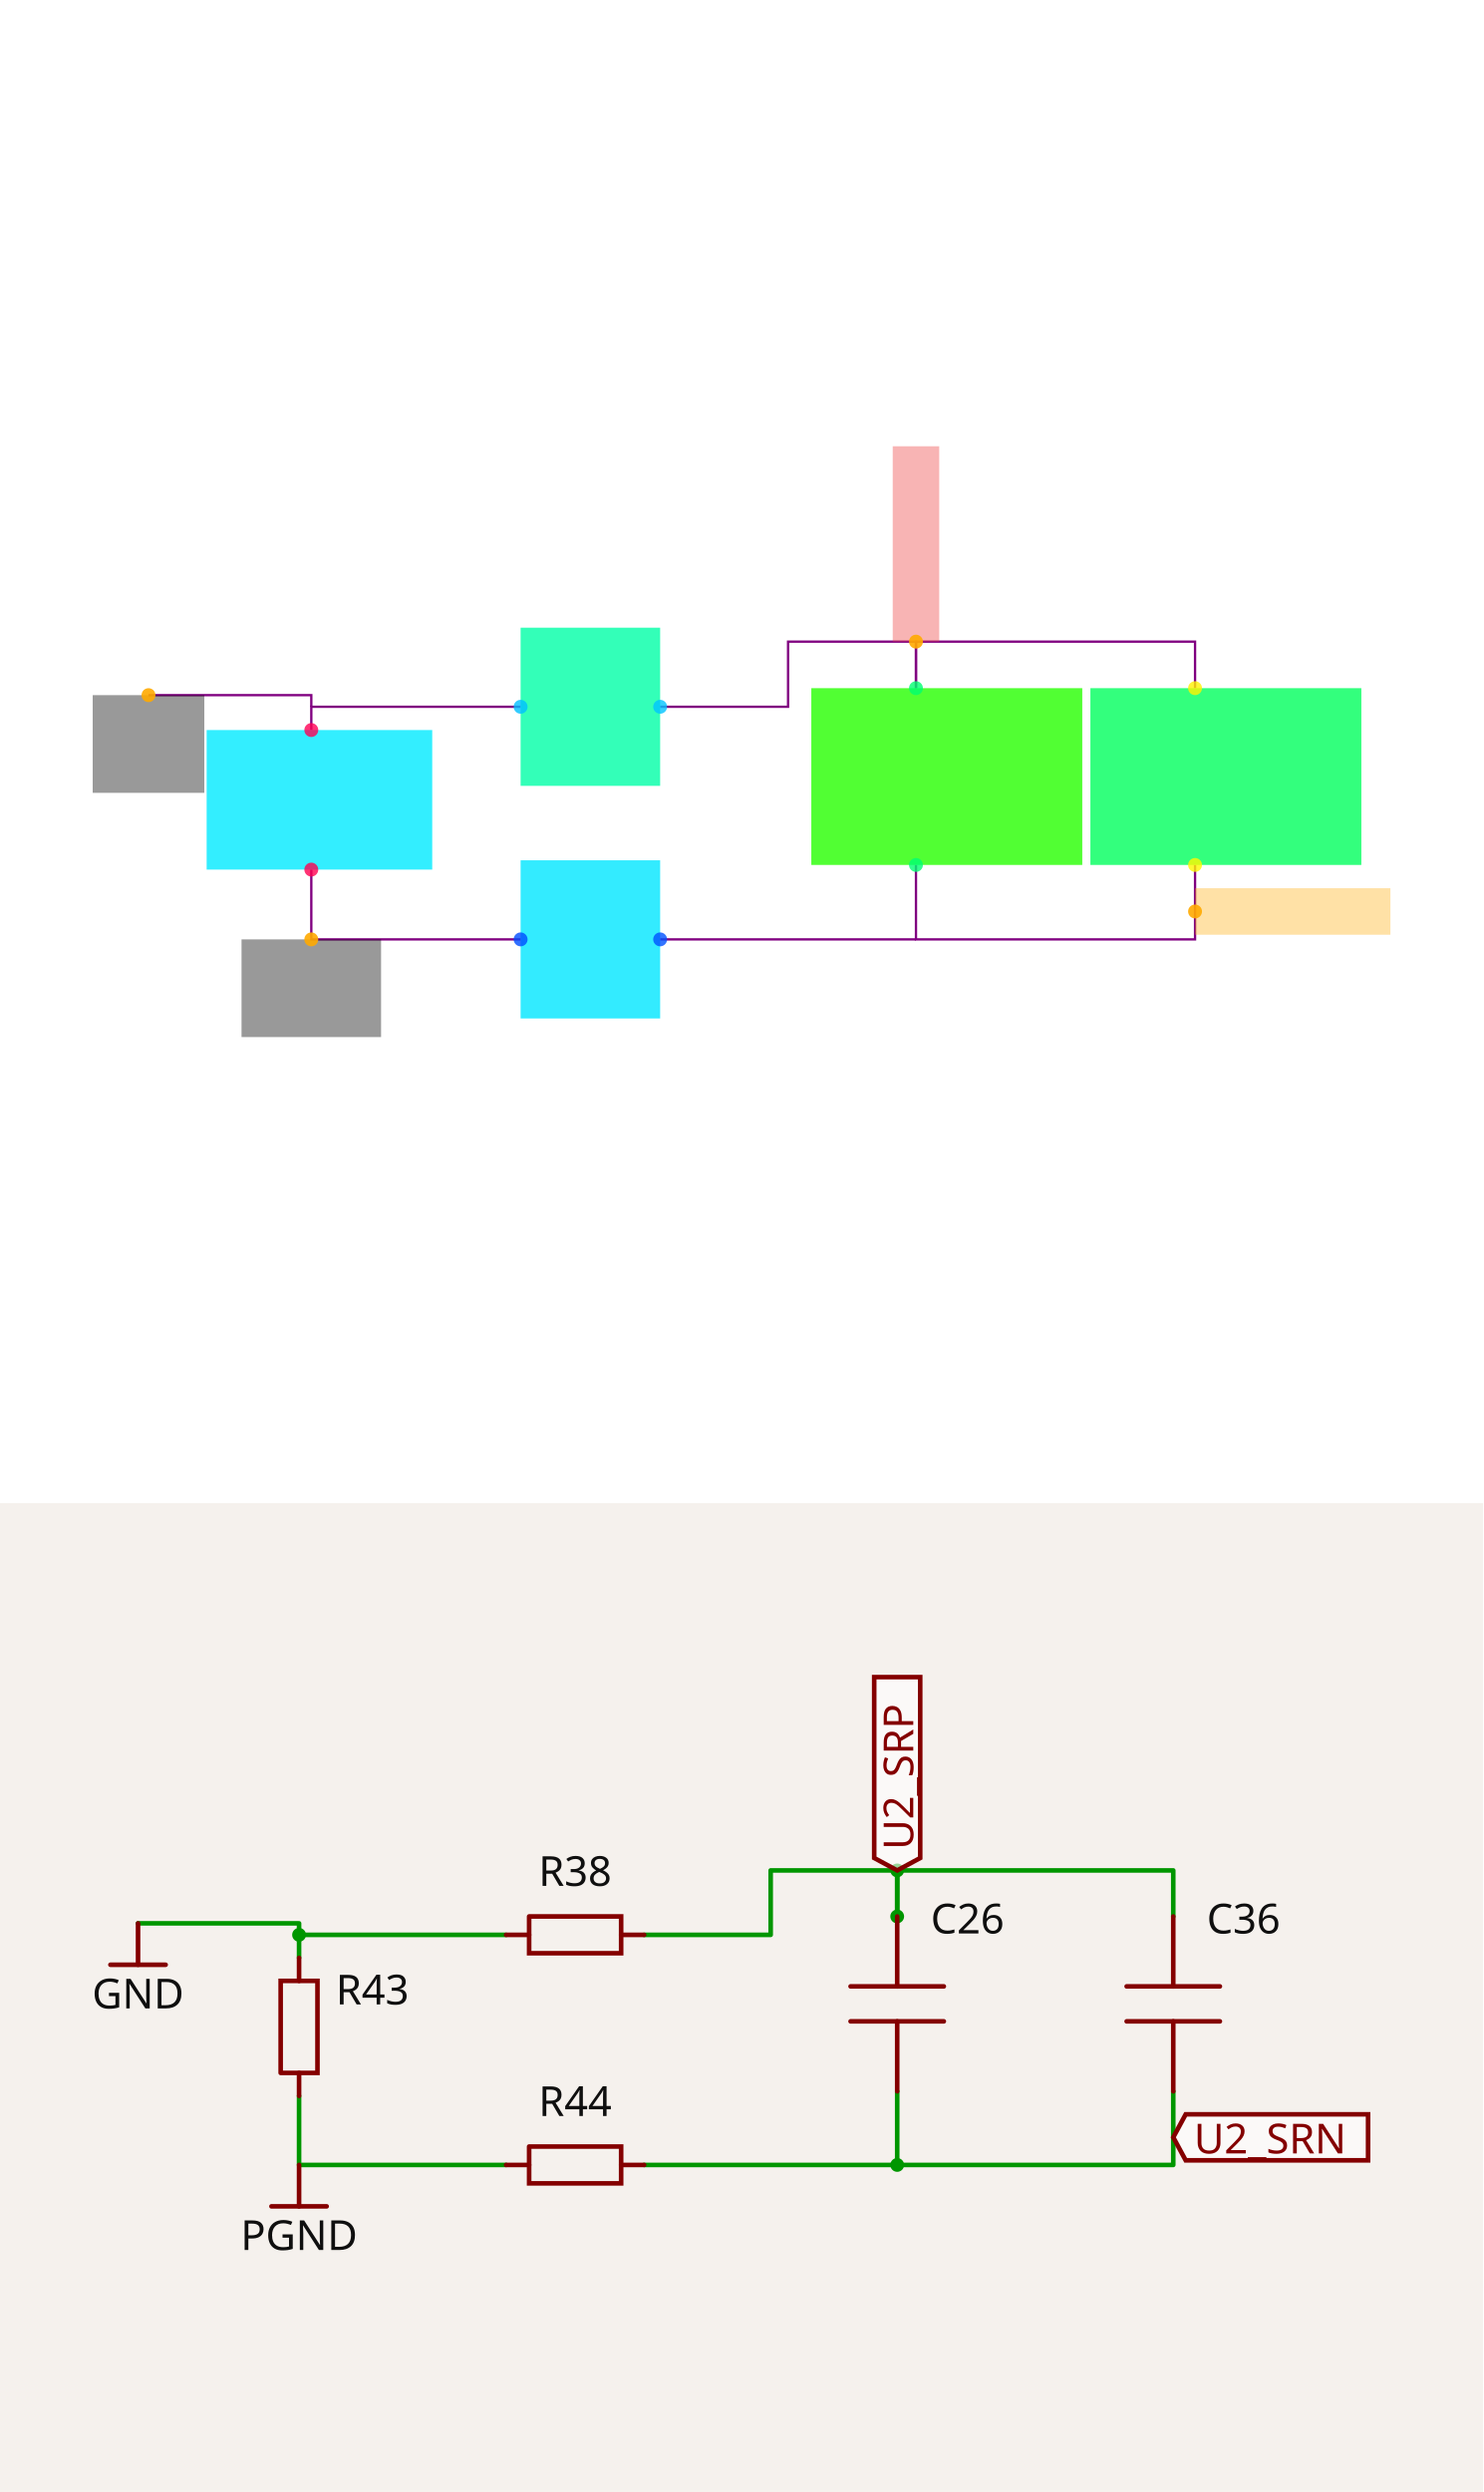
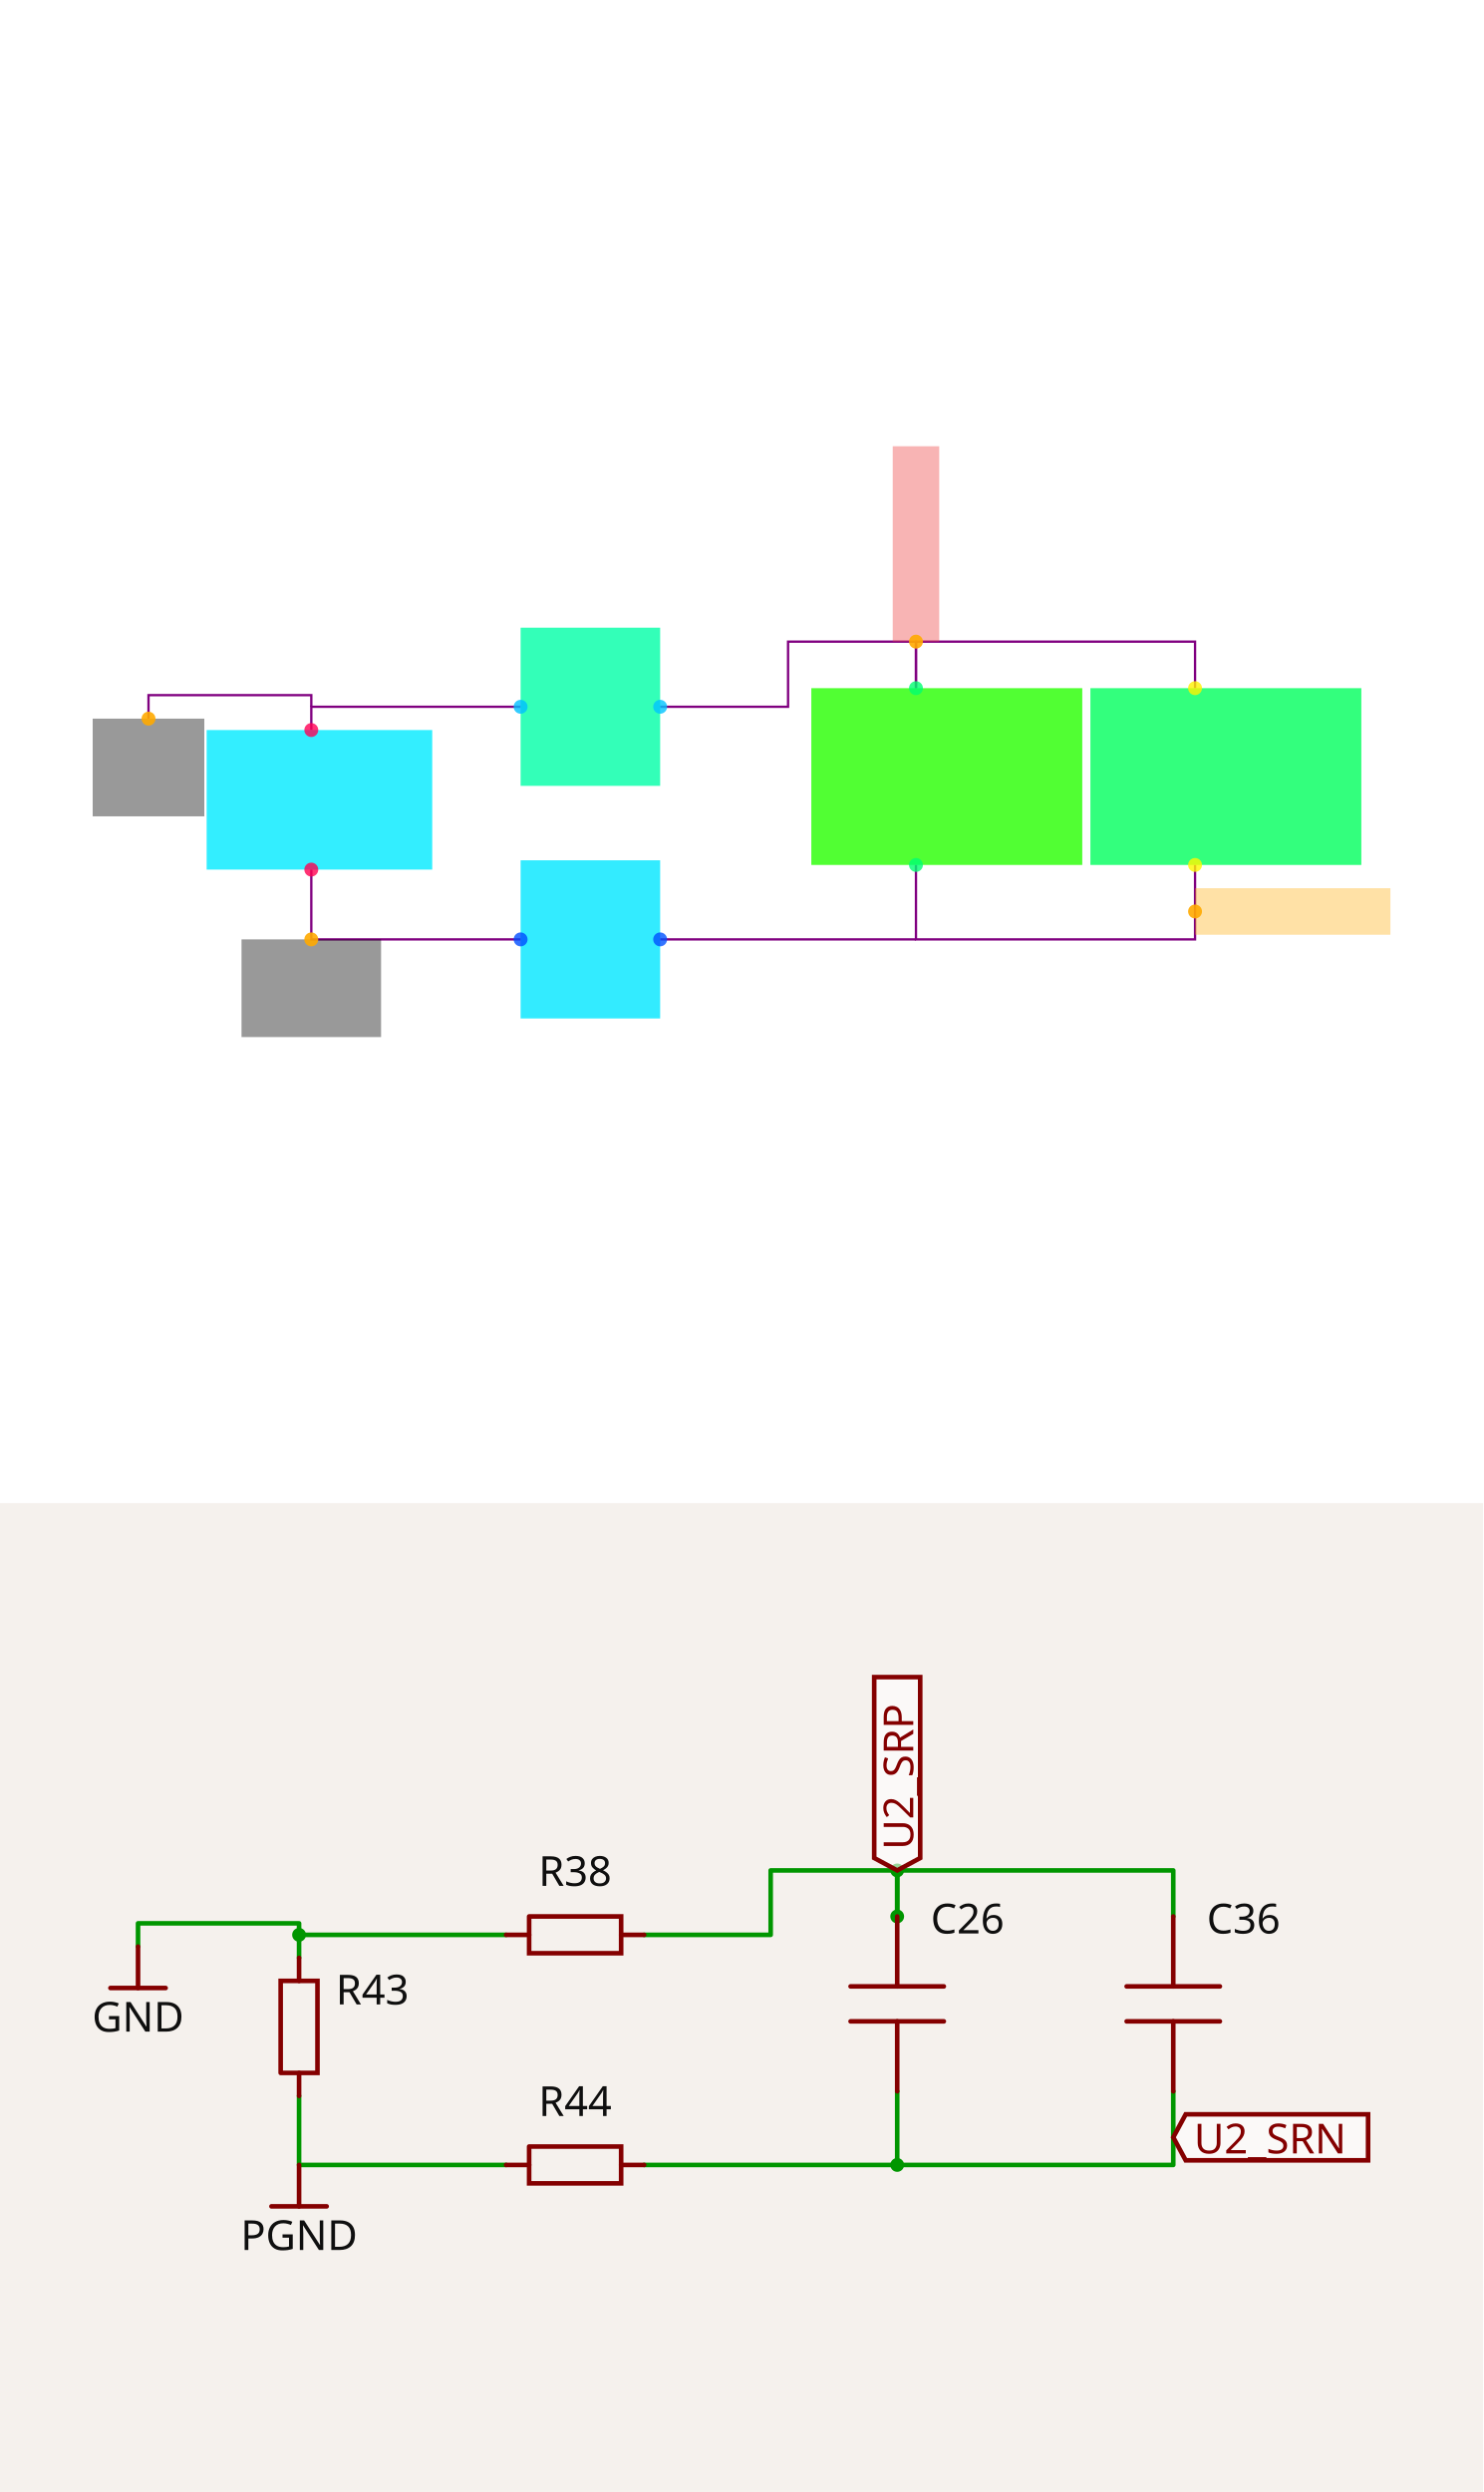
<svg xmlns="http://www.w3.org/2000/svg" width="1200" height="2016" viewBox="0 0 1200 2016" role="img" aria-label="Solver debug visualization on top and Circuit JSON schematic on the bottom">
  <g transform="translate(0, 0) scale(1.875, 1.875) translate(0, 0)">
    <rect width="100%" height="100%" fill="white" />
    <g>
      <polyline data-points="-12.5,-7.1 -12.5,-7 -11.600000000000001,-7" data-type="line" data-label="" points="134.337,314.982 134.337,304.946 224.659,304.946" fill="none" stroke="purple" stroke-width="1px" />
    </g>
    <g>
      <polyline data-points="-12.5,-7.700000000000001 -12.5,-8 -11.600000000000001,-8" data-type="line" data-label="" points="134.337,375.197 134.337,405.305 224.659,405.305" fill="none" stroke="purple" stroke-width="1px" />
    </g>
    <g>
      <polyline data-points="-11,-7 -10.45,-7 -10.45,-6.72 -9.9,-6.72 -9.9,-6.92" data-type="line" data-label="" points="284.875,304.946 340.072,304.946 340.072,276.846 395.269,276.846 395.269,296.918" fill="none" stroke="purple" stroke-width="1px" />
    </g>
    <g>
      <polyline data-points="-8.7,-6.92 -8.7,-6.720000000000001 -9.9,-6.720000000000001 -9.9,-6.92" data-type="line" data-label="" points="515.699,296.918 515.699,276.846 395.269,276.846 395.269,296.918" fill="none" stroke="purple" stroke-width="1px" />
    </g>
    <g>
      <polyline data-points="-8.7,-7.68 -8.7,-8 -9.9,-8 -9.9,-7.68" data-type="line" data-label="" points="515.699,373.19 515.699,405.305 395.269,405.305 395.269,373.19" fill="none" stroke="purple" stroke-width="1px" />
    </g>
    <g>
      <polyline data-points="-11,-8 -9.9,-8" data-type="line" data-label="" points="284.875,405.305 395.269,405.305" fill="none" stroke="purple" stroke-width="1px" />
    </g>
    <g>
-       <polyline data-points="-12.5,-7 -12.5,-6.95 -13.2,-6.95" data-type="line" data-label="" points="134.337,304.946 134.337,299.928 64.086,299.928" fill="none" stroke="purple" stroke-width="1px" />
+       <polyline data-points="-12.5,-7 -12.5,-6.95 -13.2,-6.95 -13.2,-7.051" data-type="line" data-label="" points="134.337,304.946 134.337,299.928 64.086,299.928 64.086,310.065" fill="none" stroke="purple" stroke-width="1px" />
    </g>
    <g>
      <rect data-type="rect" data-label="C26" data-x="-9.7675" data-y="-7.3" x="350.108" y="296.918" width="116.918" height="76.272" fill="hsl(111, 100%, 50%, 0.8)" stroke="black" stroke-width="0.01" />
    </g>
    <g>
      <rect data-type="rect" data-label="C36" data-x="-8.5675" data-y="-7.3" x="470.538" y="296.918" width="116.918" height="76.272" fill="hsl(142, 100%, 50%, 0.8)" stroke="black" stroke-width="0.01" />
    </g>
    <g>
      <rect data-type="rect" data-label="R43" data-x="-12.465" data-y="-7.4" x="89.176" y="314.982" width="97.348" height="60.215" fill="hsl(185, 100%, 50%, 0.8)" stroke="black" stroke-width="0.01" />
    </g>
    <g>
      <rect data-type="rect" data-label="R38" data-x="-11.3" data-y="-7" x="224.659" y="270.824" width="60.215" height="68.244" fill="hsl(159, 100%, 50%, 0.8)" stroke="black" stroke-width="0.01" />
    </g>
    <g>
      <rect data-type="rect" data-label="R44" data-x="-11.3" data-y="-8" x="224.659" y="371.183" width="60.215" height="68.244" fill="hsl(186, 100%, 50%, 0.8)" stroke="black" stroke-width="0.01" />
    </g>
    <g>
      <rect data-type="rect" data-label="netId: U2_SRP globalConnNetId: connectivity_net2" data-x="-9.9" data-y="-6.3" x="385.233" y="192.545" width="20.072" height="84.301" fill="#ef444466" stroke="#ef4444" stroke-width="0.01" />
    </g>
    <g>
      <rect data-type="rect" data-label="netId: U2_SRN globalConnNetId: connectivity_net3" data-x="-8.28" data-y="-7.879999999999999" x="515.699" y="383.226" width="84.301" height="20.072" fill="hsl(40, 100%, 50%, 0.35)" stroke="black" stroke-width="0.01" />
    </g>
    <g>
-       <rect data-type="rect" data-label="netId: GND globalConnNetId: connectivity_net0" data-x="-13.2" data-y="-7.16" x="40" y="299.928" width="48.172" height="42.151" fill="#00000066" stroke="#000000" stroke-width="0.01" />
+       <rect data-type="rect" data-label="netId: GND globalConnNetId: connectivity_net0" data-x="-13.2" data-y="-7.261" x="40" y="310.065" width="48.172" height="42.151" fill="#00000066" stroke="#000000" stroke-width="0.01" />
    </g>
    <g>
      <rect data-type="rect" data-label="netId: PGND globalConnNetId: connectivity_net1" data-x="-12.5" data-y="-8.21" x="104.229" y="405.305" width="60.215" height="42.151" fill="#00000066" stroke="#000000" stroke-width="0.01" />
    </g>
    <g>
      <circle data-type="point" data-label="1 y+" data-x="-9.9" data-y="-6.92" cx="395.269" cy="296.918" r="3" fill="hsl(146, 100%, 50%, 0.8)" />
    </g>
    <g>
      <circle data-type="point" data-label="2 y-" data-x="-9.9" data-y="-7.68" cx="395.269" cy="373.19" r="3" fill="hsl(147, 100%, 50%, 0.8)" />
    </g>
    <g>
      <circle data-type="point" data-label="1 y+" data-x="-8.7" data-y="-6.92" cx="515.699" cy="296.918" r="3" fill="hsl(57, 100%, 50%, 0.8)" />
    </g>
    <g>
      <circle data-type="point" data-label="2 y-" data-x="-8.7" data-y="-7.68" cx="515.699" cy="373.19" r="3" fill="hsl(58, 100%, 50%, 0.8)" />
    </g>
    <g>
      <circle data-type="point" data-label="1 y+" data-x="-12.5" data-y="-7.1" cx="134.337" cy="314.982" r="3" fill="hsl(340, 100%, 50%, 0.8)" />
    </g>
    <g>
      <circle data-type="point" data-label="2 y-" data-x="-12.5" data-y="-7.700000000000001" cx="134.337" cy="375.197" r="3" fill="hsl(341, 100%, 50%, 0.8)" />
    </g>
    <g>
      <circle data-type="point" data-label="1 x+" data-x="-11" data-y="-7" cx="284.875" cy="304.946" r="3" fill="hsl(194, 100%, 50%, 0.8)" />
    </g>
    <g>
      <circle data-type="point" data-label="2 x-" data-x="-11.600000000000001" data-y="-7" cx="224.659" cy="304.946" r="3" fill="hsl(195, 100%, 50%, 0.8)" />
    </g>
    <g>
      <circle data-type="point" data-label="1 x+" data-x="-11" data-y="-8" cx="284.875" cy="405.305" r="3" fill="hsl(221, 100%, 50%, 0.8)" />
    </g>
    <g>
      <circle data-type="point" data-label="2 x-" data-x="-11.600000000000001" data-y="-8" cx="224.659" cy="405.305" r="3" fill="hsl(222, 100%, 50%, 0.8)" />
    </g>
    <g>
      <circle data-type="point" data-label="anchorPoint orientation: y+" data-x="-9.9" data-y="-6.72" cx="395.269" cy="276.846" r="3" fill="hsl(40, 100%, 50%, 0.9)" />
    </g>
    <g>
      <circle data-type="point" data-label="anchorPoint orientation: x+" data-x="-8.7" data-y="-7.879999999999999" cx="515.699" cy="393.262" r="3" fill="hsl(40, 100%, 50%, 0.9)" />
    </g>
    <g>
-       <circle data-type="point" data-label="anchorPoint orientation: y-" data-x="-13.2" data-y="-6.95" cx="64.086" cy="299.928" r="3" fill="hsl(40, 100%, 50%, 0.9)" />
+       <circle data-type="point" data-label="anchorPoint orientation: y-" data-x="-13.2" data-y="-7.051" cx="64.086" cy="310.065" r="3" fill="hsl(40, 100%, 50%, 0.9)" />
    </g>
    <g>
      <circle data-type="point" data-label="anchorPoint orientation: y-" data-x="-12.5" data-y="-8" cx="134.337" cy="405.305" r="3" fill="hsl(40, 100%, 50%, 0.9)" />
    </g>
    <g id="crosshair" style="display: none">
      <line id="crosshair-h" y1="0" y2="640" stroke="#666" stroke-width="0.5" />
      <line id="crosshair-v" x1="0" x2="640" stroke="#666" stroke-width="0.5" />
      <text id="coordinates" font-family="monospace" font-size="12" fill="#666" />
    </g>
  </g>
  <g transform="translate(0, 1216)">
    <style>
              .boundary { fill: rgb(245, 241, 237); }
              .schematic-boundary { fill: none; stroke: #fff; }
              .component { fill: none; stroke: rgb(132, 0, 0); }
              .chip { fill: rgb(255, 255, 194); stroke: rgb(132, 0, 0); }
              .component-pin { fill: none; stroke: rgb(132, 0, 0); }
              .text { font-family: sans-serif; fill: rgb(0, 150, 0); }
              .pin-number { fill: rgb(169, 0, 0); }
              .port-label { fill: rgb(0, 100, 100); }
              .component-name { fill: rgb(0, 100, 100); }

            </style>
    <rect class="boundary" x="0" y="0" width="1200" height="800" />
    <g class="trace sch-trace" data-layer="base" data-circuit-json-type="schematic_trace" data-schematic-trace-id="schematic_trace_0__stack1">
      <path d="M 241.981 367.885 L 241.981 349.271 L 409.505 349.271" class="trace-invisible-hover-outline sch-trace-hitbox" stroke="rgb(0, 150, 0)" fill="none" stroke-width="29.782px" stroke-linecap="round" opacity="0" stroke-linejoin="round" />
      <path class="sch-trace-path" d="M 241.981 367.885 L 241.981 349.271 L 409.505 349.271" stroke="rgb(0, 150, 0)" fill="none" stroke-width="3.723px" stroke-linecap="round" stroke-linejoin="round" />
    </g>
    <g class="trace sch-trace" data-layer="base" data-circuit-json-type="schematic_trace" data-schematic-trace-id="schematic_trace_1__stack1">
      <path d="M 241.981 479.568 L 241.981 535.41 L 409.505 535.41" class="trace-invisible-hover-outline sch-trace-hitbox" stroke="rgb(0, 150, 0)" fill="none" stroke-width="29.782px" stroke-linecap="round" opacity="0" stroke-linejoin="round" />
      <path class="sch-trace-path" d="M 241.981 479.568 L 241.981 535.41 L 409.505 535.41" stroke="rgb(0, 150, 0)" fill="none" stroke-width="3.723px" stroke-linecap="round" stroke-linejoin="round" />
    </g>
    <g class="trace sch-trace" data-layer="base" data-circuit-json-type="schematic_trace" data-schematic-trace-id="schematic_trace_2__stack1">
      <path d="M 521.189 349.271 L 623.565 349.271 L 623.565 297.152 L 725.942 297.152 L 725.942 334.38" class="trace-invisible-hover-outline sch-trace-hitbox" stroke="rgb(0, 150, 0)" fill="none" stroke-width="29.782px" stroke-linecap="round" opacity="0" stroke-linejoin="round" />
      <path class="sch-trace-path" d="M 521.189 349.271 L 623.565 349.271 L 623.565 297.152 L 725.942 297.152 L 725.942 334.38" stroke="rgb(0, 150, 0)" fill="none" stroke-width="3.723px" stroke-linecap="round" stroke-linejoin="round" />
    </g>
    <g class="trace sch-trace" data-layer="base" data-circuit-json-type="schematic_trace" data-schematic-trace-id="schematic_trace_3__stack1">
      <path d="M 949.308 334.38 L 949.308 297.152 L 725.942 297.152 L 725.942 334.38" class="trace-invisible-hover-outline sch-trace-hitbox" stroke="rgb(0, 150, 0)" fill="none" stroke-width="29.782px" stroke-linecap="round" opacity="0" stroke-linejoin="round" />
      <path class="sch-trace-path" d="M 949.308 334.38 L 949.308 297.152 L 725.942 297.152 L 725.942 334.38" stroke="rgb(0, 150, 0)" fill="none" stroke-width="3.723px" stroke-linecap="round" stroke-linejoin="round" />
    </g>
    <g class="trace sch-trace" data-layer="base" data-circuit-json-type="schematic_trace" data-schematic-trace-id="schematic_trace_4__stack1">
      <path d="M 949.308 475.845 L 949.308 535.41 L 725.942 535.41 L 725.942 475.845" class="trace-invisible-hover-outline sch-trace-hitbox" stroke="rgb(0, 150, 0)" fill="none" stroke-width="29.782px" stroke-linecap="round" opacity="0" stroke-linejoin="round" />
      <path class="sch-trace-path" d="M 949.308 475.845 L 949.308 535.41 L 725.942 535.41 L 725.942 475.845" stroke="rgb(0, 150, 0)" fill="none" stroke-width="3.723px" stroke-linecap="round" stroke-linejoin="round" />
    </g>
    <g class="trace sch-trace" data-layer="base" data-circuit-json-type="schematic_trace" data-schematic-trace-id="schematic_trace_5__stack1">
      <path d="M 521.189 535.41 L 725.942 535.41" class="trace-invisible-hover-outline sch-trace-hitbox" stroke="rgb(0, 150, 0)" fill="none" stroke-width="29.782px" stroke-linecap="round" opacity="0" stroke-linejoin="round" />
      <path class="sch-trace-path" d="M 521.189 535.41 L 725.942 535.41" stroke="rgb(0, 150, 0)" fill="none" stroke-width="3.723px" stroke-linecap="round" stroke-linejoin="round" />
    </g>
    <g class="trace sch-trace" data-layer="base" data-circuit-json-type="schematic_trace" data-schematic-trace-id="schematic_trace_6__stack1">
-       <path d="M 241.981 349.271 L 241.981 339.964 L 111.683 339.964" class="trace-invisible-hover-outline sch-trace-hitbox" stroke="rgb(0, 150, 0)" fill="none" stroke-width="29.782px" stroke-linecap="round" opacity="0" stroke-linejoin="round" />
-       <path class="sch-trace-path" d="M 241.981 349.271 L 241.981 339.964 L 111.683 339.964" stroke="rgb(0, 150, 0)" fill="none" stroke-width="3.723px" stroke-linecap="round" stroke-linejoin="round" />
+       <path d="M 241.981 349.271 L 241.981 339.964 L 111.683 339.964 L 111.683 358.764" class="trace-invisible-hover-outline sch-trace-hitbox" stroke="rgb(0, 150, 0)" fill="none" stroke-width="29.782px" stroke-linecap="round" opacity="0" stroke-linejoin="round" />
+       <path class="sch-trace-path" d="M 241.981 349.271 L 241.981 339.964 L 111.683 339.964 L 111.683 358.764" stroke="rgb(0, 150, 0)" fill="none" stroke-width="3.723px" stroke-linecap="round" stroke-linejoin="round" />
    </g>
    <g class="trace-overlays sch-trace-overlays" data-layer="overlay" data-circuit-json-type="schematic_trace" data-schematic-trace-id="schematic_trace_0__stack1">
      <circle cx="241.981" cy="349.271" r="5.584" class="trace-junction sch-trace-junction" fill="rgb(0, 150, 0)" />
    </g>
    <g class="trace-overlays sch-trace-overlays" data-layer="overlay" data-circuit-json-type="schematic_trace" data-schematic-trace-id="schematic_trace_1__stack1" />
    <g class="trace-overlays sch-trace-overlays" data-layer="overlay" data-circuit-json-type="schematic_trace" data-schematic-trace-id="schematic_trace_2__stack1">
      <circle cx="725.942" cy="297.152" r="5.584" class="trace-junction sch-trace-junction" fill="rgb(0, 150, 0)" />
      <circle cx="725.942" cy="334.38" r="5.584" class="trace-junction sch-trace-junction" fill="rgb(0, 150, 0)" />
    </g>
    <g class="trace-overlays sch-trace-overlays" data-layer="overlay" data-circuit-json-type="schematic_trace" data-schematic-trace-id="schematic_trace_3__stack1" />
    <g class="trace-overlays sch-trace-overlays" data-layer="overlay" data-circuit-json-type="schematic_trace" data-schematic-trace-id="schematic_trace_4__stack1">
      <circle cx="725.942" cy="535.41" r="5.584" class="trace-junction sch-trace-junction" fill="rgb(0, 150, 0)" />
    </g>
    <g class="trace-overlays sch-trace-overlays" data-layer="overlay" data-circuit-json-type="schematic_trace" data-schematic-trace-id="schematic_trace_5__stack1" />
    <g class="trace-overlays sch-trace-overlays" data-layer="overlay" data-circuit-json-type="schematic_trace" data-schematic-trace-id="schematic_trace_6__stack1" />
    <g class="sch-component" data-circuit-json-type="schematic_component" data-schematic-component-id="schematic_component_0__stack1">
      <rect class="component-overlay sch-component-overlay" x="688.213" y="334.38" width="75.458" height="141.466" fill="transparent" />
      <path class="sch-component-symbol-path" d="M 725.942 475.845 L 725.942 419.259" stroke="rgb(132, 0, 0)" fill="none" stroke-width="3.723px" stroke-linecap="round" />
      <path class="sch-component-symbol-path" d="M 725.942 390.966 L 725.942 334.38" stroke="rgb(132, 0, 0)" fill="none" stroke-width="3.723px" stroke-linecap="round" />
      <path class="sch-component-symbol-path" d="M 763.67 419.259 L 688.213 419.259" stroke="rgb(132, 0, 0)" fill="none" stroke-width="3.723px" stroke-linecap="round" />
      <path class="sch-component-symbol-path" d="M 763.67 390.966 L 688.213 390.966" stroke="rgb(132, 0, 0)" fill="none" stroke-width="3.723px" stroke-linecap="round" />
      <text class="sch-component-name sch-component-text" x="753.056" y="357.957" stroke="rgb(245, 241, 237)" stroke-width="3.723px" paint-order="stroke" fill="rgb(15, 15, 15)" font-family="sans-serif" text-anchor="start" dominant-baseline="ideographic" font-size="33.505px">C26</text>
      <text class="sch-component-text" x="753.056" y="452.268" fill="rgb(15, 15, 15)" font-family="sans-serif" text-anchor="start" dominant-baseline="hanging" font-size="33.505px" />
    </g>
    <g class="sch-component" data-circuit-json-type="schematic_component" data-schematic-component-id="schematic_component_1__stack1">
      <rect class="component-overlay sch-component-overlay" x="911.579" y="334.38" width="75.458" height="141.466" fill="transparent" />
      <path class="sch-component-symbol-path" d="M 949.308 475.845 L 949.308 419.259" stroke="rgb(132, 0, 0)" fill="none" stroke-width="3.723px" stroke-linecap="round" />
      <path class="sch-component-symbol-path" d="M 949.308 390.966 L 949.308 334.38" stroke="rgb(132, 0, 0)" fill="none" stroke-width="3.723px" stroke-linecap="round" />
      <path class="sch-component-symbol-path" d="M 987.037 419.259 L 911.579 419.259" stroke="rgb(132, 0, 0)" fill="none" stroke-width="3.723px" stroke-linecap="round" />
      <path class="sch-component-symbol-path" d="M 987.037 390.966 L 911.579 390.966" stroke="rgb(132, 0, 0)" fill="none" stroke-width="3.723px" stroke-linecap="round" />
      <text class="sch-component-name sch-component-text" x="976.422" y="357.957" stroke="rgb(245, 241, 237)" stroke-width="3.723px" paint-order="stroke" fill="rgb(15, 15, 15)" font-family="sans-serif" text-anchor="start" dominant-baseline="ideographic" font-size="33.505px">C36</text>
      <text class="sch-component-text" x="976.422" y="452.268" fill="rgb(15, 15, 15)" font-family="sans-serif" text-anchor="start" dominant-baseline="hanging" font-size="33.505px" />
    </g>
    <g class="sch-component" data-circuit-json-type="schematic_component" data-schematic-component-id="schematic_component_2__stack1">
      <rect class="component-overlay sch-component-overlay" x="227.093" y="367.885" width="29.775" height="111.683" fill="transparent" />
      <path class="sch-component-symbol-path" d="M 241.981 479.568 L 241.981 460.951" stroke="rgb(132, 0, 0)" fill="none" stroke-width="3.723px" stroke-linecap="round" />
      <path class="sch-component-symbol-path" d="M 241.981 386.502 L 241.981 367.885" stroke="rgb(132, 0, 0)" fill="none" stroke-width="3.723px" stroke-linecap="round" />
      <path class="sch-component-symbol-path" d="M 227.093 460.951 L 227.093 386.502 L 256.868 386.502 L 256.868 460.951 L 227.093 460.951" stroke="rgb(132, 0, 0)" fill="none" stroke-width="3.723px" stroke-linecap="round" />
      <text class="sch-component-name sch-component-text" x="271.763" y="393.944" stroke="rgb(245, 241, 237)" stroke-width="3.723px" paint-order="stroke" fill="rgb(15, 15, 15)" font-family="sans-serif" text-anchor="start" dominant-baseline="middle" font-size="33.505px">R43</text>
      <text class="sch-component-text" x="271.763" y="453.509" fill="rgb(15, 15, 15)" font-family="sans-serif" text-anchor="start" dominant-baseline="middle" font-size="33.505px" />
    </g>
    <g class="sch-component" data-circuit-json-type="schematic_component" data-schematic-component-id="schematic_component_3__stack1">
      <rect class="component-overlay sch-component-overlay" x="409.505" y="334.384" width="111.683" height="29.775" fill="transparent" />
      <path class="sch-component-symbol-path" d="M 409.505 349.271 L 428.123 349.271" stroke="rgb(132, 0, 0)" fill="none" stroke-width="3.723px" stroke-linecap="round" />
      <path class="sch-component-symbol-path" d="M 502.571 349.271 L 521.189 349.271" stroke="rgb(132, 0, 0)" fill="none" stroke-width="3.723px" stroke-linecap="round" />
      <path class="sch-component-symbol-path" d="M 428.123 334.384 L 502.571 334.384 L 502.571 364.158 L 428.123 364.158 L 428.123 334.384" stroke="rgb(132, 0, 0)" fill="none" stroke-width="3.723px" stroke-linecap="round" />
      <text class="sch-component-name sch-component-text" x="465.347" y="319.489" stroke="rgb(245, 241, 237)" stroke-width="3.723px" paint-order="stroke" fill="rgb(15, 15, 15)" font-family="sans-serif" text-anchor="middle" dominant-baseline="ideographic" font-size="33.505px">R38</text>
      <text class="sch-component-text" x="465.347" y="379.053" fill="rgb(15, 15, 15)" font-family="sans-serif" text-anchor="middle" dominant-baseline="hanging" font-size="33.505px" />
    </g>
    <g class="sch-component" data-circuit-json-type="schematic_component" data-schematic-component-id="schematic_component_4__stack1">
      <rect class="component-overlay sch-component-overlay" x="409.505" y="520.522" width="111.683" height="29.775" fill="transparent" />
      <path class="sch-component-symbol-path" d="M 409.505 535.41 L 428.123 535.41" stroke="rgb(132, 0, 0)" fill="none" stroke-width="3.723px" stroke-linecap="round" />
      <path class="sch-component-symbol-path" d="M 502.571 535.41 L 521.189 535.41" stroke="rgb(132, 0, 0)" fill="none" stroke-width="3.723px" stroke-linecap="round" />
      <path class="sch-component-symbol-path" d="M 428.123 520.522 L 502.571 520.522 L 502.571 550.297 L 428.123 550.297 L 428.123 520.522" stroke="rgb(132, 0, 0)" fill="none" stroke-width="3.723px" stroke-linecap="round" />
      <text class="sch-component-name sch-component-text" x="465.347" y="505.628" stroke="rgb(245, 241, 237)" stroke-width="3.723px" paint-order="stroke" fill="rgb(15, 15, 15)" font-family="sans-serif" text-anchor="middle" dominant-baseline="ideographic" font-size="33.505px">R44</text>
      <text class="sch-component-text" x="465.347" y="565.192" fill="rgb(15, 15, 15)" font-family="sans-serif" text-anchor="middle" dominant-baseline="hanging" font-size="33.505px" />
    </g>
    <g class="schematic-port-hover sch-port-hover" data-schematic-port-id="source_port_0_0__stack1">
      <circle cx="725.942" cy="349.271" r="7.446" fill="red" opacity="0" />
    </g>
    <g class="schematic-port-hover sch-port-hover" data-schematic-port-id="source_port_0_1__stack1">
      <circle cx="725.942" cy="490.736" r="7.446" fill="red" opacity="0" />
    </g>
    <g class="schematic-port-hover sch-port-hover" data-schematic-port-id="source_port_1_0__stack1">
      <circle cx="949.308" cy="349.271" r="7.446" fill="red" opacity="0" />
    </g>
    <g class="schematic-port-hover sch-port-hover" data-schematic-port-id="source_port_1_1__stack1">
      <circle cx="949.308" cy="490.736" r="7.446" fill="red" opacity="0" />
    </g>
    <g class="schematic-port-hover sch-port-hover" data-schematic-port-id="source_port_2_0__stack1">
      <circle cx="241.981" cy="367.885" r="7.446" fill="red" opacity="0" />
    </g>
    <g class="schematic-port-hover sch-port-hover" data-schematic-port-id="source_port_2_1__stack1">
      <circle cx="241.981" cy="479.568" r="7.446" fill="red" opacity="0" />
    </g>
    <g class="schematic-port-hover sch-port-hover" data-schematic-port-id="source_port_3_0__stack1">
      <circle cx="521.189" cy="349.271" r="7.446" fill="red" opacity="0" />
    </g>
    <g class="schematic-port-hover sch-port-hover" data-schematic-port-id="source_port_3_1__stack1">
      <circle cx="409.505" cy="349.271" r="7.446" fill="red" opacity="0" />
    </g>
    <g class="schematic-port-hover sch-port-hover" data-schematic-port-id="source_port_4_0__stack1">
      <circle cx="521.189" cy="535.41" r="7.446" fill="red" opacity="0" />
    </g>
    <g class="schematic-port-hover sch-port-hover" data-schematic-port-id="source_port_4_1__stack1">
      <circle cx="409.505" cy="535.41" r="7.446" fill="red" opacity="0" />
    </g>
    <path class="net-label sch-net-label" data-circuit-json-type="schematic_net_label" data-schematic-net-label-id="schematic_net_label_0__stack1" d="     M 725.942,297.152     L 707.328,287.101     L 707.328,140.771     L 744.555,140.771     L 744.555,287.101     Z   " fill="rgba(255, 255, 255, 0.6)" stroke="rgb(132, 0, 0)" stroke-width="3.723px" />
    <text class="net-label-text sch-net-label-text" data-circuit-json-type="schematic_net_label" data-schematic-net-label-id="schematic_net_label_0__stack1" x="725.942" y="280.4" fill="rgb(132, 0, 0)" text-anchor="start" dominant-baseline="central" font-family="sans-serif" font-variant-numeric="tabular-nums" font-size="33.505px" transform="rotate(-90 725.9416 280.3996)">U2_SRP</text>
    <path class="net-label sch-net-label" data-circuit-json-type="schematic_net_label" data-schematic-net-label-id="schematic_net_label_1__stack1" d="     M 949.308,513.073     L 959.36,494.459     L 1106.931,494.459     L 1106.931,531.687     L 959.36,531.687     Z   " fill="rgba(255, 255, 255, 0.6)" stroke="rgb(132, 0, 0)" stroke-width="3.723px" />
    <text class="net-label-text sch-net-label-text" data-circuit-json-type="schematic_net_label" data-schematic-net-label-id="schematic_net_label_1__stack1" x="966.061" y="513.073" fill="rgb(132, 0, 0)" text-anchor="start" dominant-baseline="central" font-family="sans-serif" font-variant-numeric="tabular-nums" font-size="33.505px" transform="">U2_SRN</text>
-     <rect class="component-overlay sch-component-overlay sch-net-label-overlay" data-circuit-json-type="schematic_net_label" data-schematic-net-label-id="schematic_net_label_2__stack1" x="89.347" y="339.964" width="44.673" height="33.505" fill="transparent" />
-     <path class="sch-net-label-symbol-path" data-circuit-json-type="schematic_net_label" data-schematic-net-label-id="schematic_net_label_2__stack1" d="M 89.347 373.469 L 134.02 373.469" stroke="rgb(132, 0, 0)" fill="none" stroke-width="3.723px" stroke-linecap="round" />
-     <path class="sch-net-label-symbol-path" data-circuit-json-type="schematic_net_label" data-schematic-net-label-id="schematic_net_label_2__stack1" d="M 111.683 373.469 L 111.683 339.964" stroke="rgb(132, 0, 0)" fill="none" stroke-width="3.723px" stroke-linecap="round" />
-     <text class="sch-net-label-symbol-text" data-circuit-json-type="schematic_net_label" data-schematic-net-label-id="schematic_net_label_2__stack1" x="111.683" y="382.776" fill="rgb(15, 15, 15)" font-family="sans-serif" text-anchor="middle" dominant-baseline="hanging" font-size="33.505px">GND</text>
+     <rect class="component-overlay sch-component-overlay sch-net-label-overlay" data-circuit-json-type="schematic_net_label" data-schematic-net-label-id="schematic_net_label_2__stack1" x="89.347" y="358.764" width="44.673" height="33.505" fill="transparent" />
+     <path class="sch-net-label-symbol-path" data-circuit-json-type="schematic_net_label" data-schematic-net-label-id="schematic_net_label_2__stack1" d="M 89.347 392.269 L 134.02 392.269" stroke="rgb(132, 0, 0)" fill="none" stroke-width="3.723px" stroke-linecap="round" />
+     <path class="sch-net-label-symbol-path" data-circuit-json-type="schematic_net_label" data-schematic-net-label-id="schematic_net_label_2__stack1" d="M 111.683 392.269 L 111.683 358.764" stroke="rgb(132, 0, 0)" fill="none" stroke-width="3.723px" stroke-linecap="round" />
+     <text class="sch-net-label-symbol-text" data-circuit-json-type="schematic_net_label" data-schematic-net-label-id="schematic_net_label_2__stack1" x="111.683" y="401.576" fill="rgb(15, 15, 15)" font-family="sans-serif" text-anchor="middle" dominant-baseline="hanging" font-size="33.505px">GND</text>
    <rect class="component-overlay sch-component-overlay sch-net-label-overlay" data-circuit-json-type="schematic_net_label" data-schematic-net-label-id="schematic_net_label_3__stack1" x="219.644" y="535.41" width="44.673" height="33.505" fill="transparent" />
    <path class="sch-net-label-symbol-path" data-circuit-json-type="schematic_net_label" data-schematic-net-label-id="schematic_net_label_3__stack1" d="M 219.644 568.915 L 264.317 568.915" stroke="rgb(132, 0, 0)" fill="none" stroke-width="3.723px" stroke-linecap="round" />
    <path class="sch-net-label-symbol-path" data-circuit-json-type="schematic_net_label" data-schematic-net-label-id="schematic_net_label_3__stack1" d="M 241.981 568.915 L 241.981 535.41" stroke="rgb(132, 0, 0)" fill="none" stroke-width="3.723px" stroke-linecap="round" />
    <text class="sch-net-label-symbol-text" data-circuit-json-type="schematic_net_label" data-schematic-net-label-id="schematic_net_label_3__stack1" x="241.981" y="578.222" fill="rgb(15, 15, 15)" font-family="sans-serif" text-anchor="middle" dominant-baseline="hanging" font-size="33.505px">PGND</text>
  </g>
</svg>
